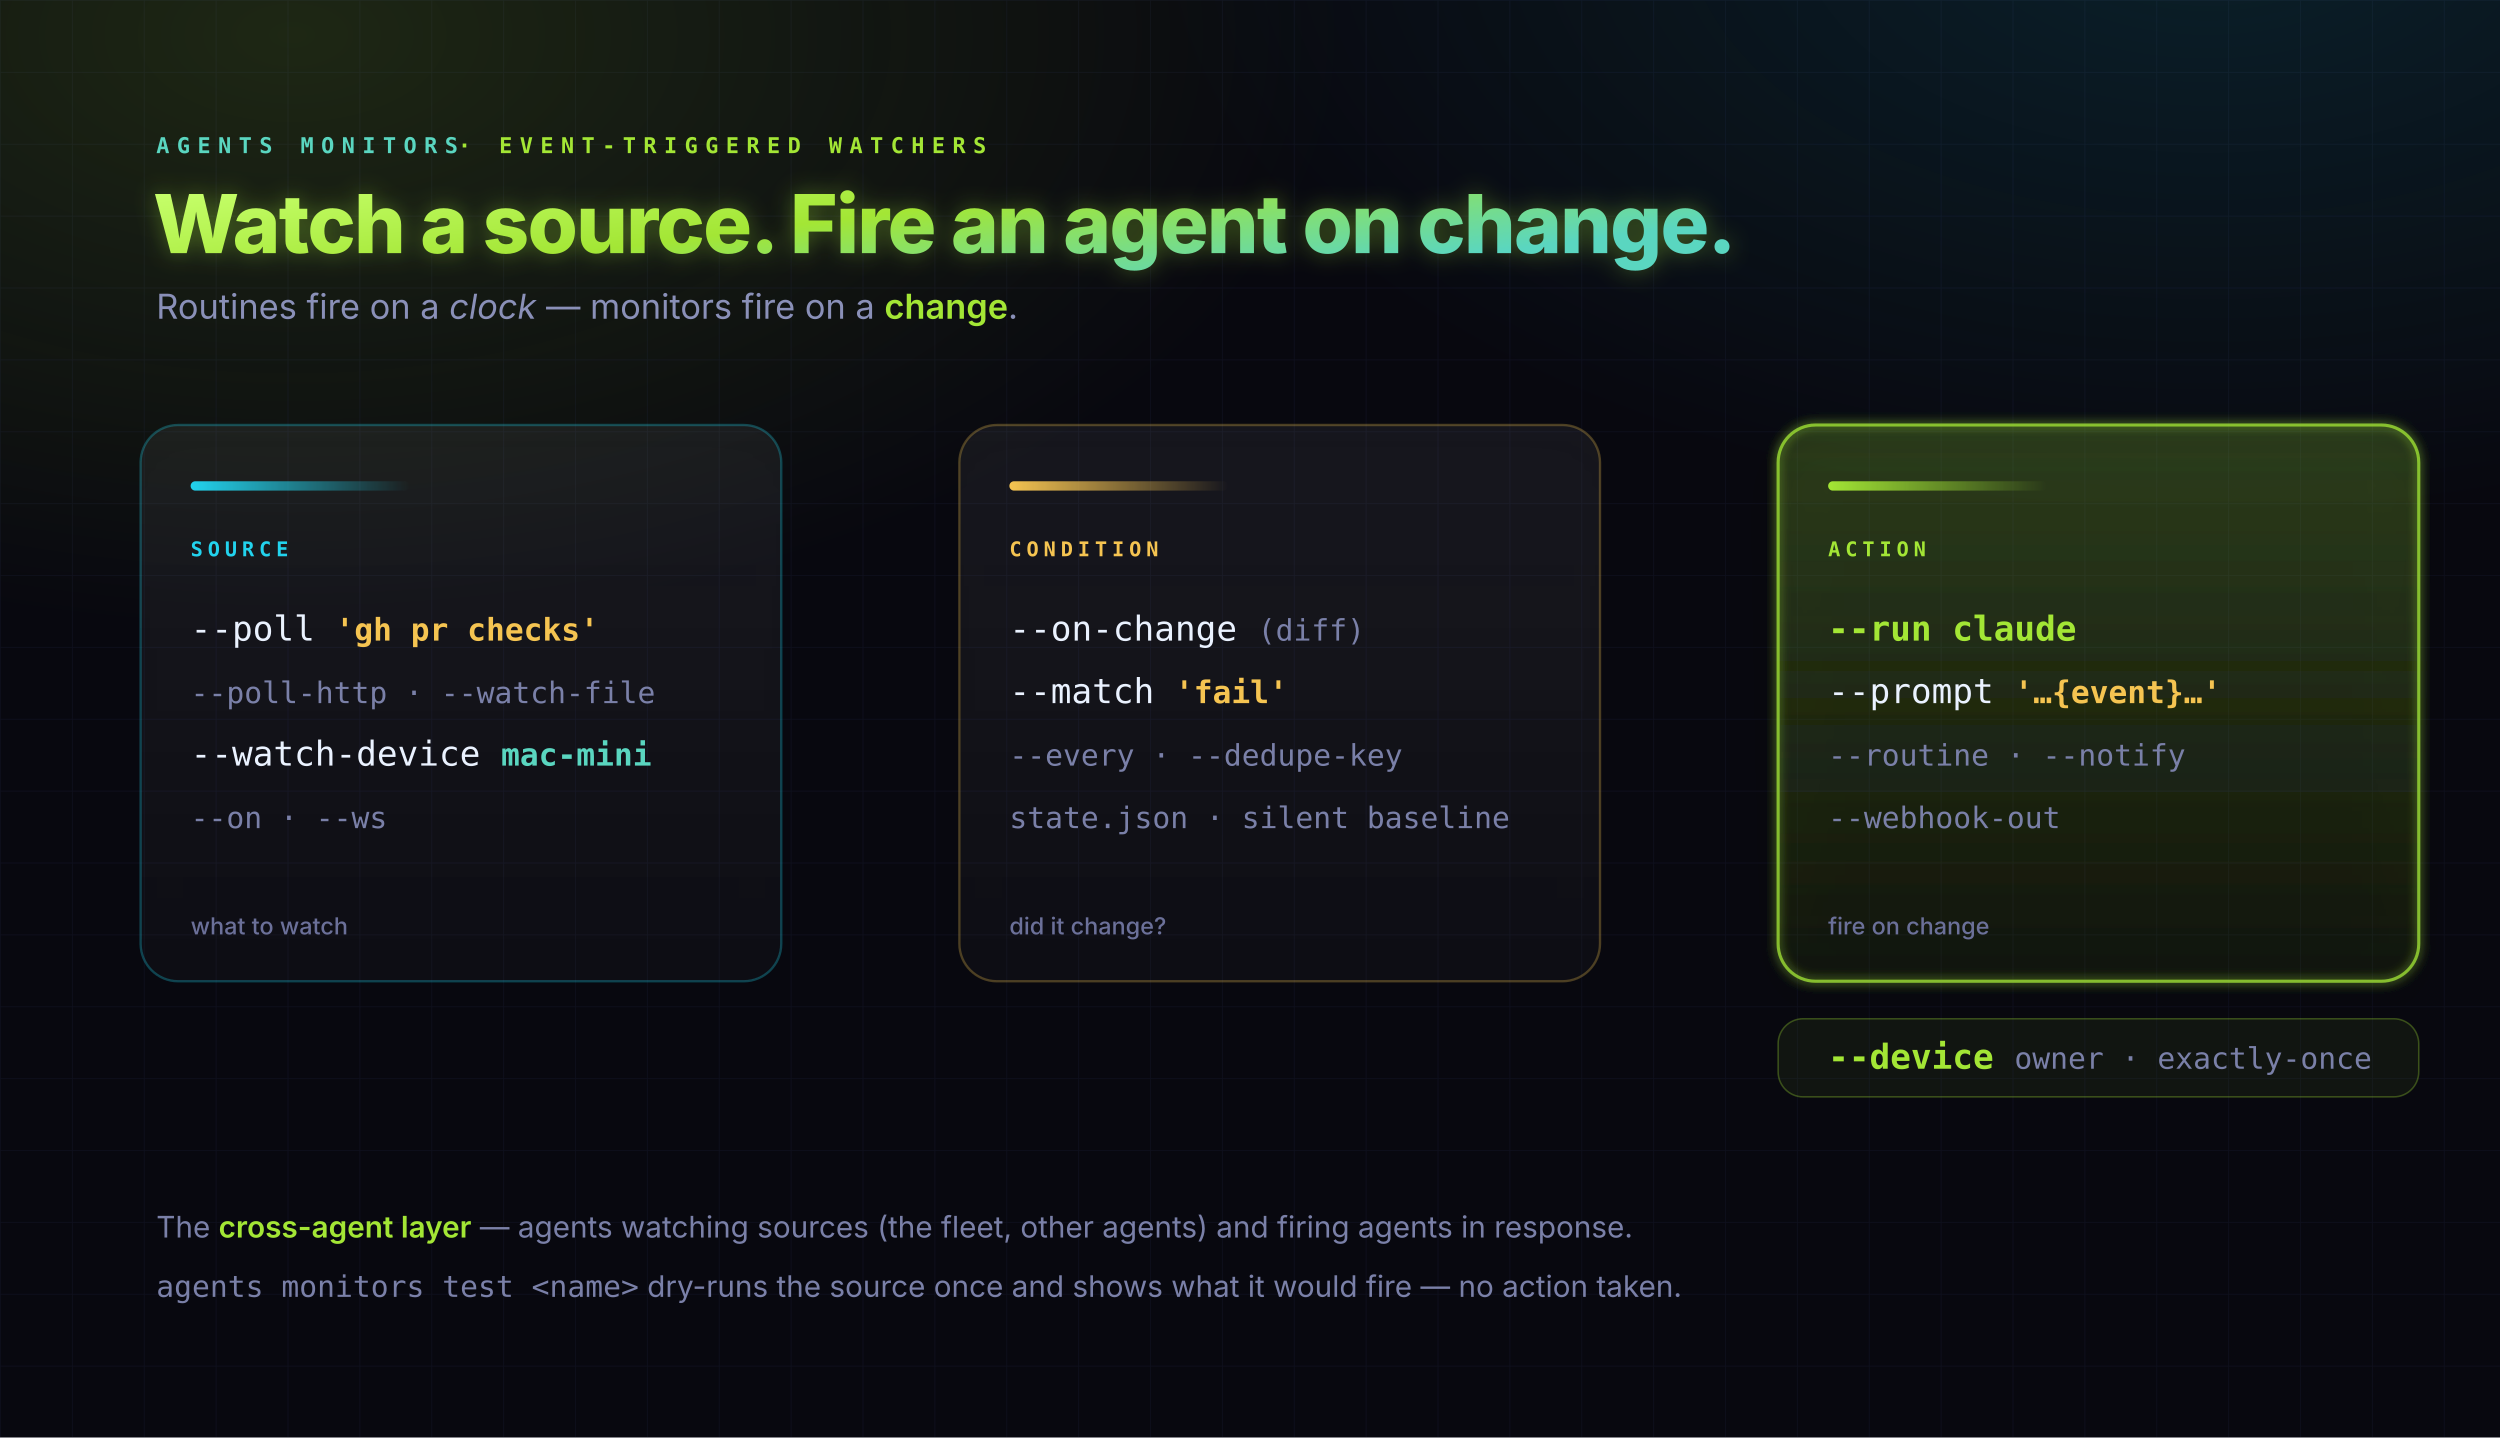
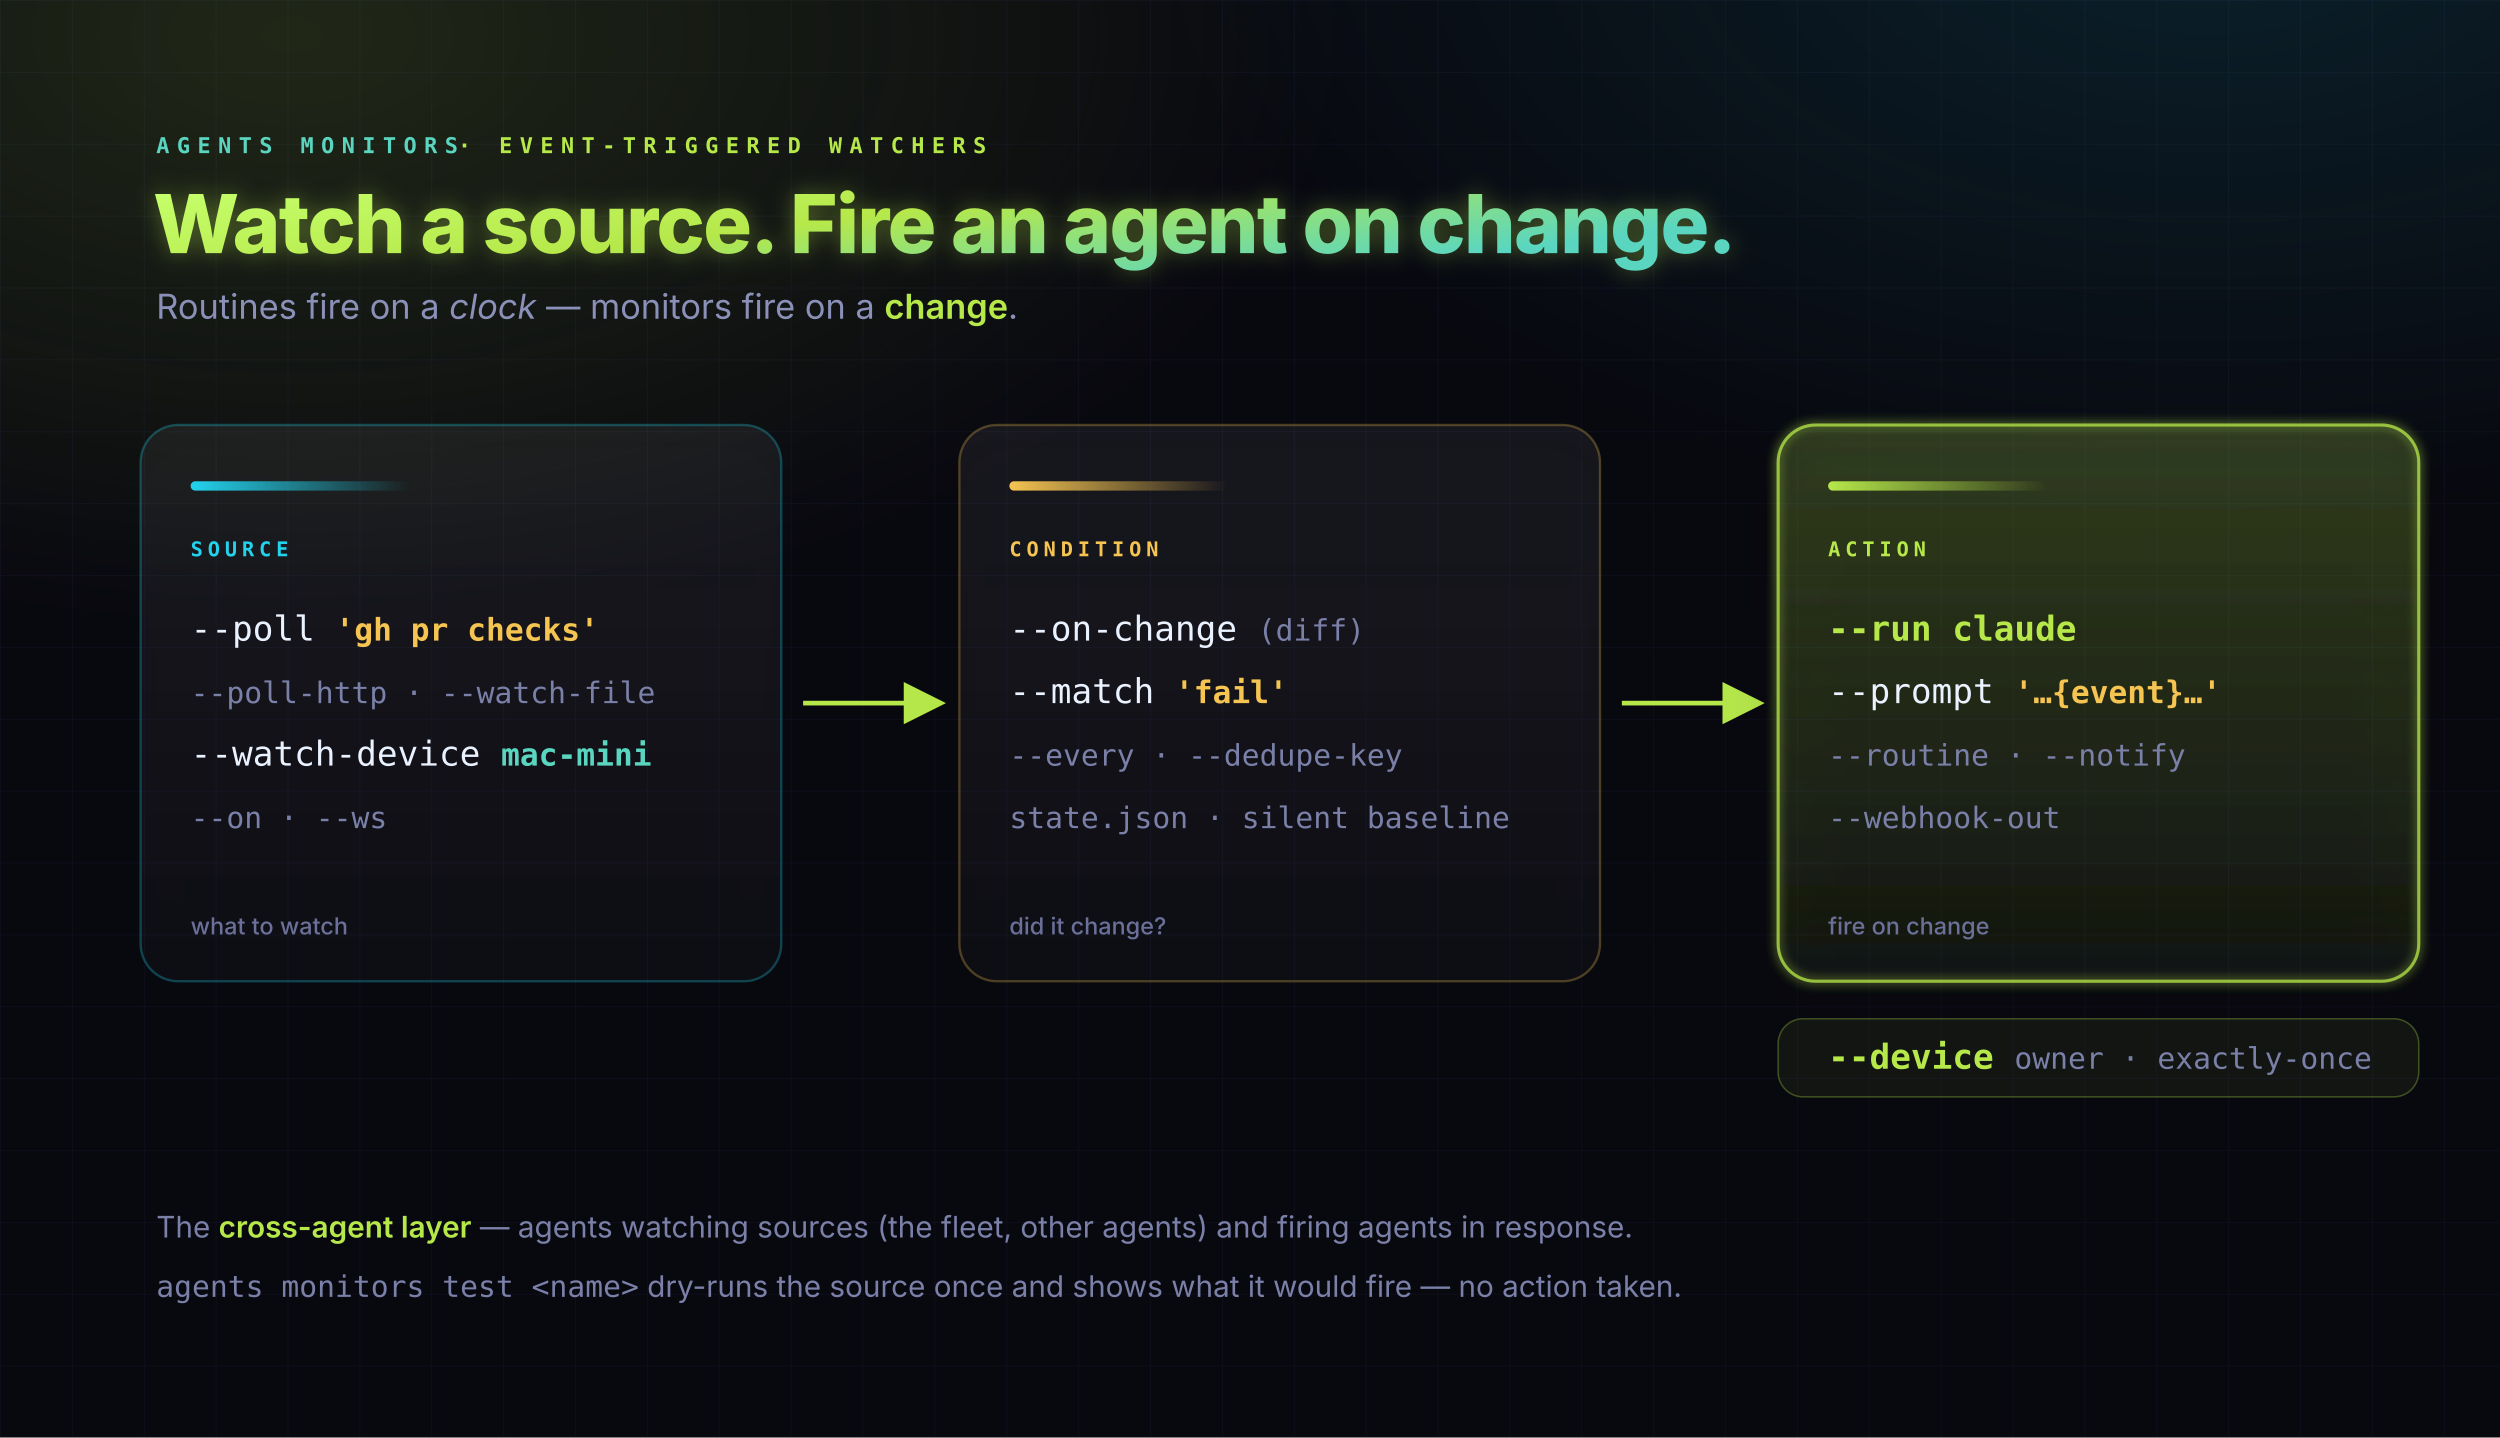
<svg xmlns="http://www.w3.org/2000/svg" viewBox="0 0 1600 920" role="img" aria-label="agents monitors: a watched source (poll a command, an HTTP endpoint, a file, or a fleet device) flows into a condition (changed? matched? deduped by a native state store) that fires an action — run an agent with the event in its prompt, kick a routine, or notify. Pin the owner device for exactly-once. Routines fire on a clock; monitors fire on a change.">
  <defs>
    <radialGradient id="glowLime" cx="12%" cy="2%" r="70%">
-       <stop offset="0%" stop-color="#a3e635" stop-opacity="0.14" />
-       <stop offset="60%" stop-color="#a3e635" stop-opacity="0" />
+       <stop offset="0%" stop-color="#B6E84A" stop-opacity="0.14" />
+       <stop offset="60%" stop-color="#B6E84A" stop-opacity="0" />
    </radialGradient>
    <radialGradient id="glowCyan" cx="88%" cy="-6%" r="70%">
      <stop offset="0%" stop-color="#22d3ee" stop-opacity="0.12" />
      <stop offset="60%" stop-color="#22d3ee" stop-opacity="0" />
    </radialGradient>
    <pattern id="grid" width="46" height="46" patternUnits="userSpaceOnUse">
      <path d="M 46 0 L 0 0 0 46" fill="none" stroke="#6b8dff" stroke-opacity="0.06" stroke-width="1" />
    </pattern>
    <linearGradient id="title" x1="0" y1="0" x2="1" y2="0.4">
      <stop offset="0%" stop-color="#c6ff6b" />
-       <stop offset="50%" stop-color="#a3e635" />
+       <stop offset="50%" stop-color="#B6E84A" />
      <stop offset="100%" stop-color="#5ad6c0" />
    </linearGradient>
    <linearGradient id="glass" x1="0" y1="0" x2="0" y2="1">
      <stop offset="0%" stop-color="#ffffff" stop-opacity="0.05" />
      <stop offset="100%" stop-color="#ffffff" stop-opacity="0.015" />
    </linearGradient>
    <linearGradient id="glassLime" x1="0" y1="0" x2="0" y2="1">
-       <stop offset="0%" stop-color="#a3e635" stop-opacity="0.10" />
-       <stop offset="100%" stop-color="#a3e635" stop-opacity="0.02" />
+       <stop offset="0%" stop-color="#B6E84A" stop-opacity="0.10" />
+       <stop offset="100%" stop-color="#B6E84A" stop-opacity="0.02" />
    </linearGradient>
    <linearGradient id="barCyan" x1="0" y1="0" x2="1" y2="0">
      <stop offset="0%" stop-color="#22d3ee" />
      <stop offset="100%" stop-color="#22d3ee" stop-opacity="0" />
    </linearGradient>
    <linearGradient id="barAmber" x1="0" y1="0" x2="1" y2="0">
      <stop offset="0%" stop-color="#f5c451" />
      <stop offset="100%" stop-color="#f5c451" stop-opacity="0" />
    </linearGradient>
    <linearGradient id="barLime" x1="0" y1="0" x2="1" y2="0">
-       <stop offset="0%" stop-color="#a3e635" />
-       <stop offset="100%" stop-color="#a3e635" stop-opacity="0" />
+       <stop offset="0%" stop-color="#B6E84A" />
+       <stop offset="100%" stop-color="#B6E84A" stop-opacity="0" />
    </linearGradient>
    <filter id="soft" x="-20%" y="-20%" width="140%" height="150%">
      <feGaussianBlur stdDeviation="18" result="b" />
      <feOffset dy="14" result="o" />
      <feColorMatrix in="o" type="matrix" values="0 0 0 0 0 0 0 0 0 0 0 0 0 0 0 0 0 0 0.5 0" result="s" />
      <feMerge>
        <feMergeNode in="s" />
        <feMergeNode in="SourceGraphic" />
      </feMerge>
    </filter>
    <filter id="neonLime" x="-60%" y="-60%" width="220%" height="220%">
      <feGaussianBlur stdDeviation="3" result="b" />
      <feMerge>
        <feMergeNode in="b" />
        <feMergeNode in="SourceGraphic" />
      </feMerge>
    </filter>
    <filter id="halo" x="-30%" y="-60%" width="160%" height="220%">
      <feGaussianBlur stdDeviation="7" />
    </filter>
    <marker id="ar" viewBox="0 0 10 10" refX="8" refY="5" markerWidth="9" markerHeight="9" orient="auto-start-reverse">
-       <path d="M0 0 L10 5 L0 10 z" fill="#a3e635" />
+       <path d="M0 0 L10 5 L0 10 z" fill="#B6E84A" />
    </marker>
    <style>
      .kick { font: 600 14px ui-monospace,"SF Mono",Menlo,monospace; letter-spacing:.34em; fill:#5ad6c0; }
      .h1 { font: 800 52px Inter,-apple-system,"SF Pro Display",system-ui,sans-serif; letter-spacing:-.02em; }
      .sub { font: 400 22px Inter,-apple-system,system-ui,sans-serif; fill:#8a90b8; }
      .meta { font: 600 13px ui-monospace,"SF Mono",Menlo,monospace; letter-spacing:.24em; }
      .cap { font: 500 15px Inter,-apple-system,system-ui,sans-serif; fill:#6b7099; }
      .m  { font: 500 22px ui-monospace,"SF Mono",Menlo,monospace; fill:#eaf2ff; }
      .mm { font: 500 19px ui-monospace,"SF Mono",Menlo,monospace; fill:#7a80a8; }
-       .ml { font: 600 22px ui-monospace,"SF Mono",Menlo,monospace; fill:#a3e635; }
+       .ml { font: 600 22px ui-monospace,"SF Mono",Menlo,monospace; fill:#B6E84A; }
      .str{ font: 600 20px ui-monospace,"SF Mono",Menlo,monospace; fill:#f5c451; }
      .strc{font: 600 20px ui-monospace,"SF Mono",Menlo,monospace; fill:#5ad6c0; }
      .note{ font: 400 19px Inter,-apple-system,system-ui,sans-serif; fill:#7a80a8; }
-       .noteA{font: 600 19px Inter,-apple-system,system-ui,sans-serif; fill:#a3e635; }
+       .noteA{font: 600 19px Inter,-apple-system,system-ui,sans-serif; fill:#B6E84A; }
    </style>
  </defs>
  <rect width="1600" height="920" fill="#08080f" />
  <rect width="1600" height="920" fill="url(#grid)" />
  <rect width="1600" height="920" fill="url(#glowLime)" />
  <rect width="1600" height="920" fill="url(#glowCyan)" />
-   <text x="100" y="98" class="kick">AGENTS MONITORS<tspan fill="#a3e635"> · EVENT-TRIGGERED WATCHERS</tspan>
+   <text x="100" y="98" class="kick">AGENTS MONITORS<tspan fill="#B6E84A"> · EVENT-TRIGGERED WATCHERS</tspan>
  </text>
-   <text x="98" y="162" class="h1" fill="#a3e635" opacity="0.38" filter="url(#halo)">Watch a source. Fire an agent on change.</text>
+   <text x="98" y="162" class="h1" fill="#B6E84A" opacity="0.38" filter="url(#halo)">Watch a source. Fire an agent on change.</text>
  <text x="98" y="162" class="h1" fill="url(#title)">Watch a source. Fire an agent on change.</text>
-   <text x="100" y="204" class="sub">Routines fire on a <tspan fill="#8a90b8" font-style="italic">clock</tspan> — monitors fire on a <tspan fill="#a3e635" font-weight="600">change</tspan>.</text>
+   <text x="100" y="204" class="sub">Routines fire on a <tspan fill="#8a90b8" font-style="italic">clock</tspan> — monitors fire on a <tspan fill="#B6E84A" font-weight="600">change</tspan>.</text>
  <g filter="url(#soft)">
    <rect x="90" y="272" width="410" height="356" rx="24" fill="url(#glass)" stroke="#22d3ee" stroke-opacity="0.28" stroke-width="1.5" />
  </g>
  <rect x="122" y="308" width="140" height="6" rx="3" fill="url(#barCyan)" />
  <text x="122" y="356" class="meta" fill="#22d3ee">SOURCE</text>
  <text x="122" y="410" class="m">--poll <tspan class="str">'gh pr checks'</tspan>
  </text>
  <text x="122" y="450" class="mm">--poll-http · --watch-file</text>
  <text x="122" y="490" class="m">--watch-device <tspan class="strc">mac-mini</tspan>
  </text>
  <text x="122" y="530" class="mm">--on · --ws</text>
  <text x="122" y="598" class="cap">what to watch</text>
-   <line x1="514" y1="450" x2="600" y2="450" stroke="#a3e635" stroke-width="3" marker-end="url(#ar)" filter="url(#neonLime)" />
+   <line x1="514" y1="450" x2="600" y2="450" stroke="#B6E84A" stroke-width="3" marker-end="url(#ar)" />
  <g filter="url(#soft)">
    <rect x="614" y="272" width="410" height="356" rx="24" fill="url(#glass)" stroke="#f5c451" stroke-opacity="0.28" stroke-width="1.5" />
  </g>
  <rect x="646" y="308" width="140" height="6" rx="3" fill="url(#barAmber)" />
  <text x="646" y="356" class="meta" fill="#f5c451">CONDITION</text>
  <text x="646" y="410" class="m">--on-change <tspan class="mm">(diff)</tspan>
  </text>
  <text x="646" y="450" class="m">--match <tspan class="str">'fail'</tspan>
  </text>
  <text x="646" y="490" class="mm">--every · --dedupe-key</text>
  <text x="646" y="530" class="mm">state.json · silent baseline</text>
  <text x="646" y="598" class="cap">did it change?</text>
-   <line x1="1038" y1="450" x2="1124" y2="450" stroke="#a3e635" stroke-width="3" marker-end="url(#ar)" filter="url(#neonLime)" />
+   <line x1="1038" y1="450" x2="1124" y2="450" stroke="#B6E84A" stroke-width="3" marker-end="url(#ar)" />
  <g filter="url(#soft)">
-     <rect x="1138" y="272" width="410" height="356" rx="24" fill="url(#glassLime)" stroke="#a3e635" stroke-opacity="0.75" stroke-width="2" filter="url(#neonLime)" />
+     <rect x="1138" y="272" width="410" height="356" rx="24" fill="url(#glassLime)" stroke="#B6E84A" stroke-opacity="0.75" stroke-width="2" filter="url(#neonLime)" />
  </g>
  <rect x="1170" y="308" width="140" height="6" rx="3" fill="url(#barLime)" />
-   <text x="1170" y="356" class="meta" fill="#a3e635">ACTION</text>
+   <text x="1170" y="356" class="meta" fill="#B6E84A">ACTION</text>
  <text x="1170" y="410" class="ml">--run claude</text>
  <text x="1170" y="450" class="m">--prompt <tspan class="str">'…{event}…'</tspan>
  </text>
  <text x="1170" y="490" class="mm">--routine · --notify</text>
  <text x="1170" y="530" class="mm">--webhook-out</text>
  <text x="1170" y="598" class="cap">fire on change</text>
-   <rect x="1138" y="652" width="410" height="50" rx="16" fill="#a3e635" fill-opacity="0.06" stroke="#a3e635" stroke-opacity="0.3" stroke-width="1" />
+   <rect x="1138" y="652" width="410" height="50" rx="16" fill="#B6E84A" fill-opacity="0.06" stroke="#B6E84A" stroke-opacity="0.3" stroke-width="1" />
  <text x="1170" y="684" class="ml" font-size="19">--device <tspan class="mm">owner · exactly-once</tspan>
  </text>
  <text x="100" y="792" class="note">The <tspan class="noteA">cross-agent layer</tspan> — agents watching sources (the fleet, other agents) and firing agents in response.</text>
  <text x="100" y="830" class="note">
    <tspan class="mm" font-size="17">agents monitors test &lt;name&gt;</tspan>  dry-runs the source once and shows what it would fire — no action taken.</text>
</svg>
